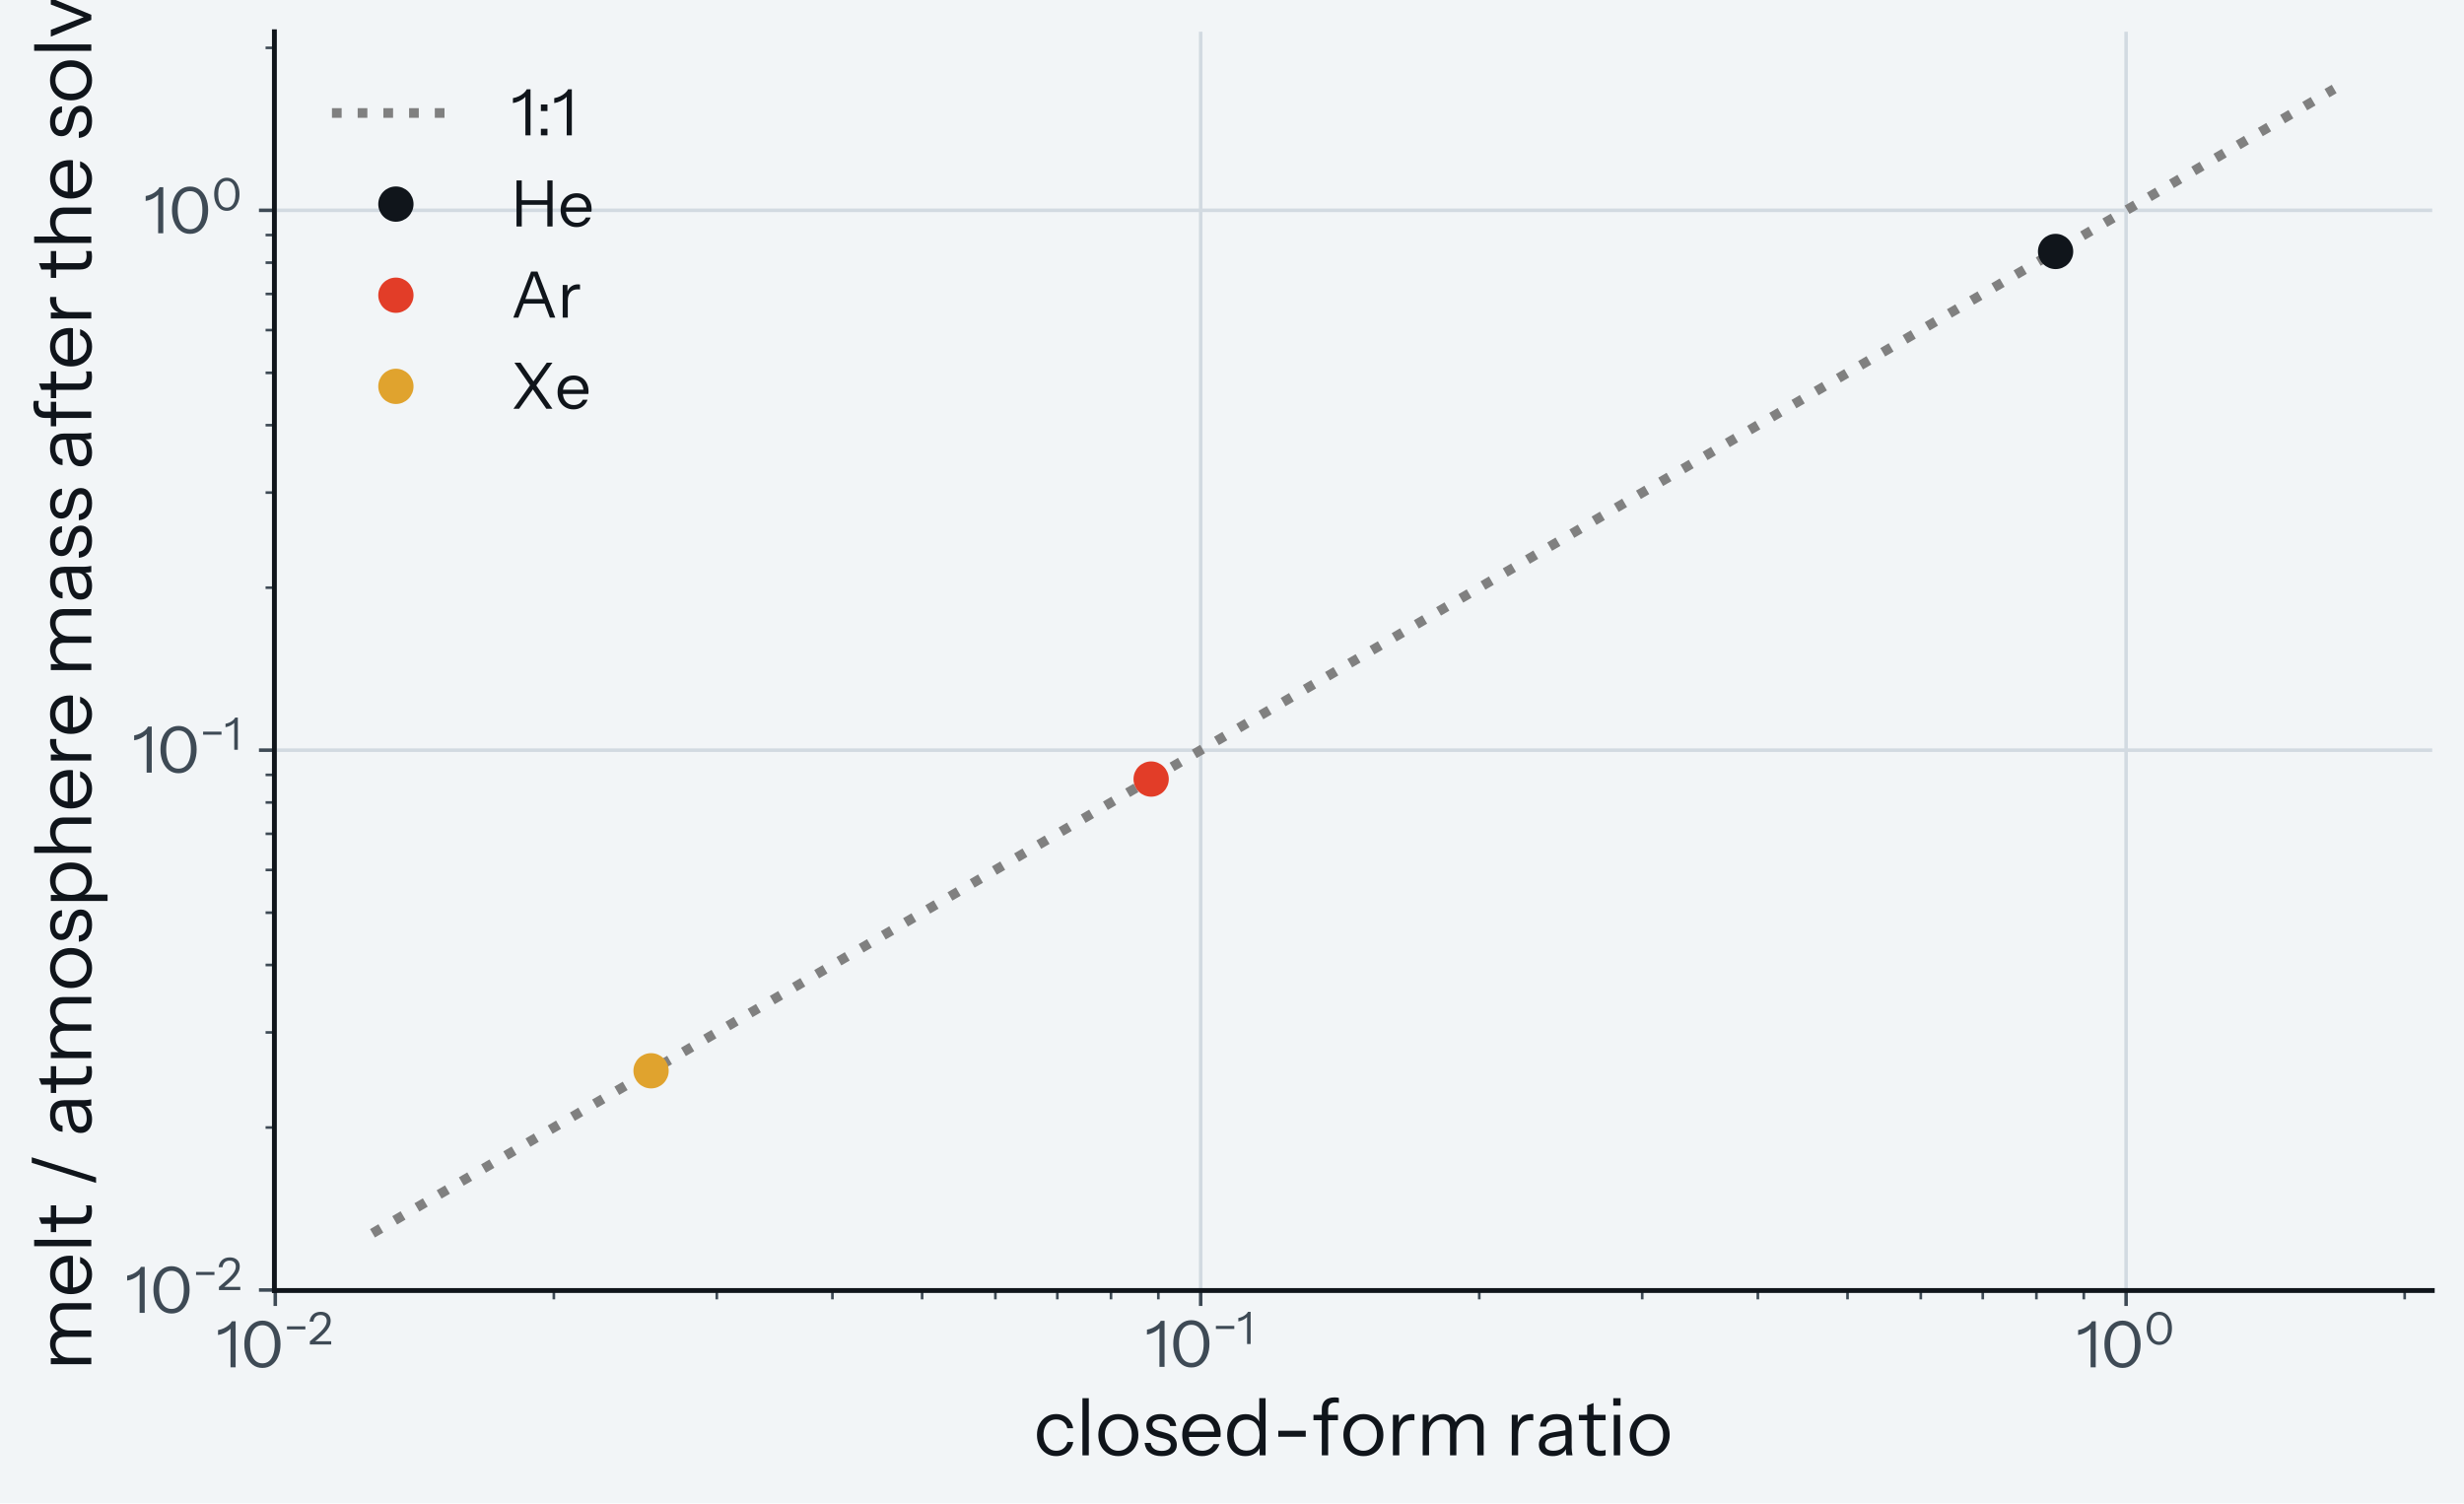
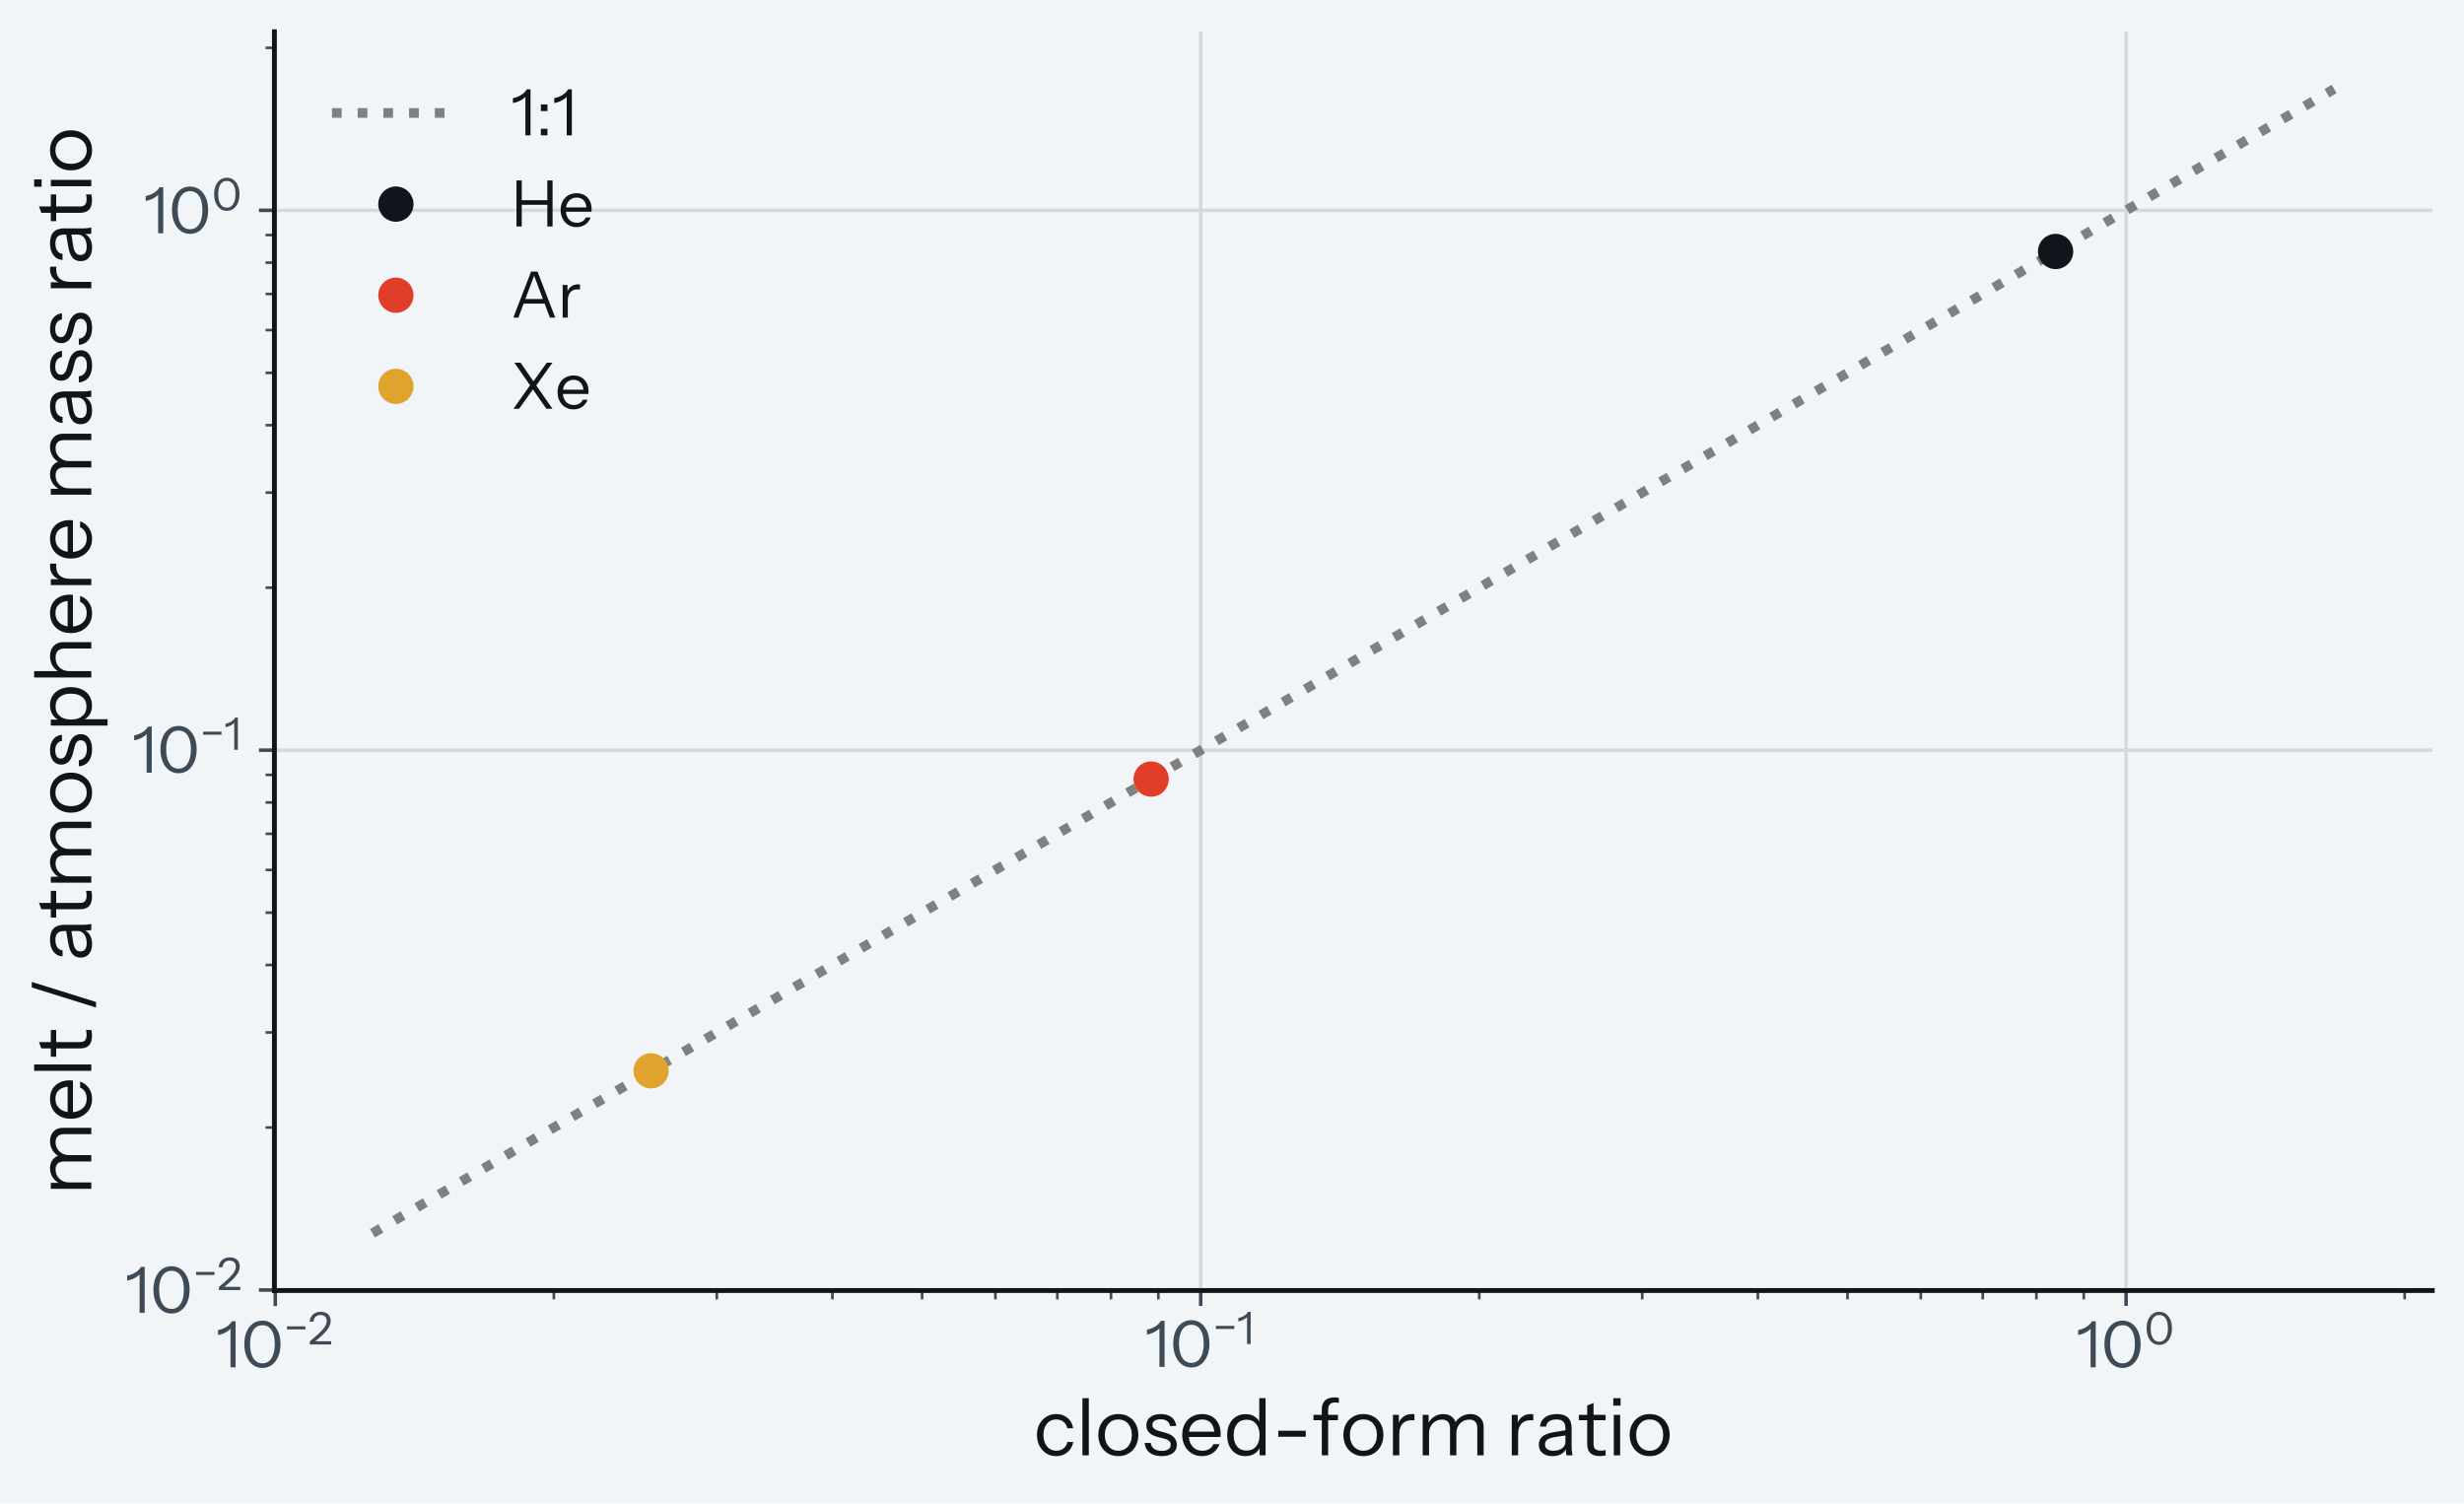
<svg xmlns="http://www.w3.org/2000/svg" xmlns:xlink="http://www.w3.org/1999/xlink" width="558.678pt" height="340.873pt" viewBox="0 0 558.678 340.873" version="1.1">
  <defs>
    <style type="text/css">*{stroke-linejoin: round; stroke-linecap: butt}</style>
  </defs>
  <g id="figure_1">
    <g id="patch_1">
      <path d="M 0 340.873  L 558.678 340.873  L 558.678 0  L 0 0  z " style="fill: #f2f5f7" />
    </g>
    <g id="axes_1">
      <g id="patch_2">
        <path d="M 62.215 292.611  L 551.478 292.611  L 551.478 7.2  L 62.215 7.2  z " style="fill: #f2f5f7" />
      </g>
      <g id="matplotlib.axis_1">
        <g id="xtick_1">
          <g id="line2d_1">
            <path d="M 62.415 292.611  L 62.415 7.2  " clip-path="url(#p4ab536fd97)" style="fill: none; stroke: #d2dae1; stroke-width: 0.8; stroke-linecap: square" />
          </g>
          <g id="line2d_2">
            <defs>
              <path id="m2a301ba8c9" d="M 0 0  L 0 3.5  " style="stroke: #3e4a55; stroke-width: 0.8" />
            </defs>
            <g>
              <use xlink:href="#m2a301ba8c9" x="62.415" y="292.611" style="fill: #3e4a55; stroke: #3e4a55; stroke-width: 0.8" />
            </g>
          </g>
          <g id="text_1">
            <g style="fill: #3e4a55" transform="translate(49.00293 310.0509) scale(0.145 -0.145)">
              <defs>
                <path id="InstrumentSans-Regular-31" d="M 1440 0  L 1440 4083  L 1574 4051  Q 1498 3878 1280 3705  Q 1062 3533 777 3405  Q 493 3277 192 3232  L 192 3725  Q 493 3776 768 3904  Q 1043 4032 1257 4214  Q 1472 4397 1574 4608  L 1952 4608  L 1952 0  L 1440 0  z " transform="scale(0.015625)" />
                <path id="InstrumentSans-Regular-30" d="M 2131 -64  Q 1587 -64 1180 240  Q 774 544 547 1085  Q 320 1626 320 2323  Q 320 3021 544 3549  Q 768 4077 1177 4374  Q 1587 4672 2131 4672  Q 2675 4672 3081 4374  Q 3488 4077 3715 3549  Q 3942 3021 3942 2323  Q 3942 1619 3715 1081  Q 3488 544 3081 240  Q 2675 -64 2131 -64  z M 2131 397  Q 2522 397 2797 630  Q 3072 864 3219 1296  Q 3366 1728 3366 2330  Q 3366 2925 3222 3347  Q 3078 3770 2803 3990  Q 2528 4211 2131 4211  Q 1734 4211 1459 3987  Q 1184 3763 1040 3344  Q 896 2925 896 2330  Q 896 1728 1043 1293  Q 1190 858 1465 627  Q 1741 397 2131 397  z " transform="scale(0.015625)" />
                <path id="InstrumentSans-Regular-2212" d="M 384 2157  L 384 2592  L 3014 2592  L 3014 2157  L 384 2157  z " transform="scale(0.015625)" />
                <path id="InstrumentSans-Regular-32" d="M 256 0  L 256 448  Q 947 1018 1411 1446  Q 1875 1875 2153 2208  Q 2432 2541 2550 2819  Q 2669 3098 2669 3366  Q 2669 3763 2432 3987  Q 2195 4211 1779 4211  Q 1350 4211 1088 3968  Q 826 3725 768 3270  L 218 3270  Q 282 3898 701 4285  Q 1120 4672 1818 4672  Q 2464 4672 2848 4326  Q 3232 3981 3232 3379  Q 3232 3053 3107 2726  Q 2982 2400 2697 2041  Q 2413 1683 1949 1251  Q 1485 819 800 275  L 678 461  L 3309 461  L 3309 0  L 256 0  z " transform="scale(0.015625)" />
              </defs>
              <use xlink:href="#InstrumentSans-Regular-31" transform="translate(0 0.2)" />
              <use xlink:href="#InstrumentSans-Regular-30" transform="translate(39.09999 0.2)" />
              <use xlink:href="#InstrumentSans-Regular-2212" transform="translate(106.5925 35.9) scale(0.7)" />
              <use xlink:href="#InstrumentSans-Regular-32" transform="translate(143.7625 35.9) scale(0.7)" />
            </g>
          </g>
        </g>
        <g id="xtick_2">
          <g id="line2d_3">
            <path d="M 272.239 292.611  L 272.239 7.2  " clip-path="url(#p4ab536fd97)" style="fill: none; stroke: #d2dae1; stroke-width: 0.8; stroke-linecap: square" />
          </g>
          <g id="line2d_4">
            <g>
              <use xlink:href="#m2a301ba8c9" x="272.239" y="292.611" style="fill: #3e4a55; stroke: #3e4a55; stroke-width: 0.8" />
            </g>
          </g>
          <g id="text_2">
            <g style="fill: #3e4a55" transform="translate(259.6244 310.0509) scale(0.145 -0.145)">
              <use xlink:href="#InstrumentSans-Regular-31" transform="translate(0 0.9)" />
              <use xlink:href="#InstrumentSans-Regular-30" transform="translate(39.09999 0.9)" />
              <use xlink:href="#InstrumentSans-Regular-2212" transform="translate(106.5925 36.6) scale(0.7)" />
              <use xlink:href="#InstrumentSans-Regular-31" transform="translate(143.7625 36.6) scale(0.7)" />
            </g>
          </g>
        </g>
        <g id="xtick_3">
          <g id="line2d_5">
            <path d="M 482.063 292.611  L 482.063 7.2  " clip-path="url(#p4ab536fd97)" style="fill: none; stroke: #d2dae1; stroke-width: 0.8; stroke-linecap: square" />
          </g>
          <g id="line2d_6">
            <g>
              <use xlink:href="#m2a301ba8c9" x="482.063" y="292.611" style="fill: #3e4a55; stroke: #3e4a55; stroke-width: 0.8" />
            </g>
          </g>
          <g id="text_3">
            <g style="fill: #3e4a55" transform="translate(470.7534 310.0509) scale(0.145 -0.145)">
              <use xlink:href="#InstrumentSans-Regular-31" transform="translate(0 0.2)" />
              <use xlink:href="#InstrumentSans-Regular-30" transform="translate(39.09999 0.2)" />
              <use xlink:href="#InstrumentSans-Regular-30" transform="translate(106.5925 35.9) scale(0.7)" />
            </g>
          </g>
        </g>
        <g id="xtick_4">
          <g id="line2d_7">
            <defs>
              <path id="ma2c5d35aa7" d="M 0 0  L 0 2  " style="stroke: #3e4a55; stroke-width: 0.6" />
            </defs>
            <g>
              <use xlink:href="#ma2c5d35aa7" x="125.579" y="292.611" style="fill: #3e4a55; stroke: #3e4a55; stroke-width: 0.6" />
            </g>
          </g>
        </g>
        <g id="xtick_5">
          <g id="line2d_8">
            <g>
              <use xlink:href="#ma2c5d35aa7" x="162.527" y="292.611" style="fill: #3e4a55; stroke: #3e4a55; stroke-width: 0.6" />
            </g>
          </g>
        </g>
        <g id="xtick_6">
          <g id="line2d_9">
            <g>
              <use xlink:href="#ma2c5d35aa7" x="188.742" y="292.611" style="fill: #3e4a55; stroke: #3e4a55; stroke-width: 0.6" />
            </g>
          </g>
        </g>
        <g id="xtick_7">
          <g id="line2d_10">
            <g>
              <use xlink:href="#ma2c5d35aa7" x="209.076" y="292.611" style="fill: #3e4a55; stroke: #3e4a55; stroke-width: 0.6" />
            </g>
          </g>
        </g>
        <g id="xtick_8">
          <g id="line2d_11">
            <g>
              <use xlink:href="#ma2c5d35aa7" x="225.69" y="292.611" style="fill: #3e4a55; stroke: #3e4a55; stroke-width: 0.6" />
            </g>
          </g>
        </g>
        <g id="xtick_9">
          <g id="line2d_12">
            <g>
              <use xlink:href="#ma2c5d35aa7" x="239.737" y="292.611" style="fill: #3e4a55; stroke: #3e4a55; stroke-width: 0.6" />
            </g>
          </g>
        </g>
        <g id="xtick_10">
          <g id="line2d_13">
            <g>
              <use xlink:href="#ma2c5d35aa7" x="251.905" y="292.611" style="fill: #3e4a55; stroke: #3e4a55; stroke-width: 0.6" />
            </g>
          </g>
        </g>
        <g id="xtick_11">
          <g id="line2d_14">
            <g>
              <use xlink:href="#ma2c5d35aa7" x="262.638" y="292.611" style="fill: #3e4a55; stroke: #3e4a55; stroke-width: 0.6" />
            </g>
          </g>
        </g>
        <g id="xtick_12">
          <g id="line2d_15">
            <g>
              <use xlink:href="#ma2c5d35aa7" x="335.403" y="292.611" style="fill: #3e4a55; stroke: #3e4a55; stroke-width: 0.6" />
            </g>
          </g>
        </g>
        <g id="xtick_13">
          <g id="line2d_16">
            <g>
              <use xlink:href="#ma2c5d35aa7" x="372.351" y="292.611" style="fill: #3e4a55; stroke: #3e4a55; stroke-width: 0.6" />
            </g>
          </g>
        </g>
        <g id="xtick_14">
          <g id="line2d_17">
            <g>
              <use xlink:href="#ma2c5d35aa7" x="398.566" y="292.611" style="fill: #3e4a55; stroke: #3e4a55; stroke-width: 0.6" />
            </g>
          </g>
        </g>
        <g id="xtick_15">
          <g id="line2d_18">
            <g>
              <use xlink:href="#ma2c5d35aa7" x="418.9" y="292.611" style="fill: #3e4a55; stroke: #3e4a55; stroke-width: 0.6" />
            </g>
          </g>
        </g>
        <g id="xtick_16">
          <g id="line2d_19">
            <g>
              <use xlink:href="#ma2c5d35aa7" x="435.514" y="292.611" style="fill: #3e4a55; stroke: #3e4a55; stroke-width: 0.6" />
            </g>
          </g>
        </g>
        <g id="xtick_17">
          <g id="line2d_20">
            <g>
              <use xlink:href="#ma2c5d35aa7" x="449.561" y="292.611" style="fill: #3e4a55; stroke: #3e4a55; stroke-width: 0.6" />
            </g>
          </g>
        </g>
        <g id="xtick_18">
          <g id="line2d_21">
            <g>
              <use xlink:href="#ma2c5d35aa7" x="461.729" y="292.611" style="fill: #3e4a55; stroke: #3e4a55; stroke-width: 0.6" />
            </g>
          </g>
        </g>
        <g id="xtick_19">
          <g id="line2d_22">
            <g>
              <use xlink:href="#ma2c5d35aa7" x="472.462" y="292.611" style="fill: #3e4a55; stroke: #3e4a55; stroke-width: 0.6" />
            </g>
          </g>
        </g>
        <g id="xtick_20">
          <g id="line2d_23">
            <g>
              <use xlink:href="#ma2c5d35aa7" x="545.227" y="292.611" style="fill: #3e4a55; stroke: #3e4a55; stroke-width: 0.6" />
            </g>
          </g>
        </g>
        <g id="text_4">
          <g style="fill: #10151b" transform="translate(234.3952 329.9834) scale(0.18 -0.18)">
            <defs>
              <path id="InstrumentSans-Regular-63" d="M 1805 -64  Q 1357 -64 1008 157  Q 659 378 457 765  Q 256 1152 256 1645  Q 256 2138 457 2515  Q 659 2893 1008 3110  Q 1357 3328 1798 3328  Q 2163 3328 2454 3187  Q 2746 3046 2934 2787  Q 3123 2528 3174 2182  L 2701 2182  Q 2637 2496 2406 2694  Q 2176 2893 1811 2893  Q 1498 2893 1267 2739  Q 1037 2586 909 2304  Q 781 2022 781 1645  Q 781 1267 909 979  Q 1037 691 1270 531  Q 1504 371 1818 371  Q 2170 371 2406 566  Q 2643 762 2707 1075  L 3181 1075  Q 3123 736 2928 477  Q 2733 218 2445 77  Q 2157 -64 1805 -64  z " transform="scale(0.015625)" />
              <path id="InstrumentSans-Regular-6c" d="M 512 0  L 512 4608  L 1024 4608  L 1024 0  L 512 0  z " transform="scale(0.015625)" />
              <path id="InstrumentSans-Regular-6f" d="M 1869 -64  Q 1389 -64 1024 160  Q 659 384 457 771  Q 256 1158 256 1645  Q 256 2138 461 2515  Q 666 2893 1027 3110  Q 1389 3328 1869 3328  Q 2355 3328 2716 3110  Q 3078 2893 3280 2515  Q 3482 2138 3482 1645  Q 3482 1158 3280 771  Q 3078 384 2716 160  Q 2355 -64 1869 -64  z M 1869 371  Q 2202 371 2445 534  Q 2688 698 2822 986  Q 2957 1274 2957 1651  Q 2957 2214 2659 2553  Q 2362 2893 1869 2893  Q 1382 2893 1081 2553  Q 781 2214 781 1651  Q 781 1274 915 986  Q 1050 698 1296 534  Q 1542 371 1869 371  z " transform="scale(0.015625)" />
              <path id="InstrumentSans-Regular-73" d="M 1619 -64  Q 1018 -64 659 214  Q 301 493 250 1005  L 742 1005  Q 787 691 1017 524  Q 1248 358 1632 358  Q 1971 358 2163 486  Q 2355 614 2355 851  Q 2355 1018 2246 1142  Q 2138 1267 1811 1350  L 1286 1485  Q 838 1600 614 1840  Q 390 2080 390 2413  Q 390 2835 704 3081  Q 1018 3328 1555 3328  Q 2086 3328 2419 3072  Q 2752 2816 2797 2362  L 2304 2362  Q 2259 2624 2060 2765  Q 1862 2906 1536 2906  Q 1222 2906 1049 2787  Q 877 2669 877 2451  Q 877 2285 1001 2163  Q 1126 2042 1421 1958  L 1933 1818  Q 2387 1696 2617 1446  Q 2848 1197 2848 845  Q 2848 416 2521 176  Q 2195 -64 1619 -64  z " transform="scale(0.015625)" />
              <path id="InstrumentSans-Regular-65" d="M 1850 -64  Q 1382 -64 1024 157  Q 666 378 461 762  Q 256 1146 256 1645  Q 256 2144 457 2525  Q 659 2906 1024 3117  Q 1389 3328 1862 3328  Q 2317 3328 2653 3129  Q 2989 2931 3171 2572  Q 3354 2214 3354 1728  Q 3354 1664 3350 1606  Q 3347 1549 3334 1478  L 640 1478  L 640 1907  L 3021 1907  L 2854 1670  Q 2854 2259 2595 2576  Q 2336 2893 1862 2893  Q 1376 2893 1078 2557  Q 781 2221 781 1651  Q 781 1069 1078 720  Q 1376 371 1875 371  Q 2189 371 2425 508  Q 2662 646 2771 902  L 3258 902  Q 3098 454 2723 195  Q 2349 -64 1850 -64  z " transform="scale(0.015625)" />
              <path id="InstrumentSans-Regular-64" d="M 2886 0  L 2886 762  L 2950 742  Q 2829 371 2505 153  Q 2182 -64 1734 -64  Q 1293 -64 963 147  Q 634 358 451 736  Q 269 1114 269 1619  Q 269 2131 454 2515  Q 640 2899 973 3110  Q 1306 3322 1754 3322  Q 2214 3322 2528 3098  Q 2842 2874 2957 2464  L 2854 2451  L 2854 4608  L 3366 4608  L 3366 0  L 2886 0  z M 1830 384  Q 2323 384 2601 720  Q 2880 1056 2880 1638  Q 2880 2208 2598 2541  Q 2317 2874 1830 2874  Q 1344 2874 1069 2541  Q 794 2208 794 1619  Q 794 1043 1069 713  Q 1344 384 1830 384  z " transform="scale(0.015625)" />
              <path id="InstrumentSans-Regular-2d" d="M 512 1498  L 512 1984  L 2726 1984  L 2726 1498  L 512 1498  z " transform="scale(0.015625)" />
              <path id="InstrumentSans-Regular-66" d="M 781 0  L 781 3725  Q 781 4173 1040 4422  Q 1299 4672 1830 4672  Q 1958 4672 2032 4659  Q 2106 4646 2157 4627  L 2157 4224  Q 2112 4237 2032 4249  Q 1952 4262 1862 4262  Q 1568 4262 1430 4115  Q 1293 3968 1293 3699  L 1293 0  L 781 0  z M 109 2829  L 109 3264  L 2086 3264  L 2086 2829  L 109 2829  z " transform="scale(0.015625)" />
              <path id="InstrumentSans-Regular-72" d="M 512 0  L 512 3264  L 992 3264  L 992 2432  L 1024 2432  L 1024 0  L 512 0  z M 1024 1702  L 941 2477  Q 1056 2893 1350 3110  Q 1645 3328 2029 3328  Q 2189 3328 2246 3302  L 2246 2810  Q 2214 2822 2156 2825  Q 2099 2829 2016 2829  Q 1530 2829 1277 2537  Q 1024 2246 1024 1702  z " transform="scale(0.015625)" />
              <path id="InstrumentSans-Regular-6d" d="M 512 0  L 512 3264  L 992 3264  L 992 2496  L 1024 2496  L 1024 0  L 512 0  z M 2714 0  L 2714 2163  Q 2714 2534 2547 2707  Q 2381 2880 2067 2880  Q 1773 2880 1536 2739  Q 1299 2598 1161 2348  Q 1024 2099 1024 1766  L 941 2541  Q 1107 2906 1440 3117  Q 1773 3328 2163 3328  Q 2637 3328 2931 3049  Q 3226 2771 3226 2298  L 3226 0  L 2714 0  z M 4915 0  L 4915 2163  Q 4915 2534 4748 2707  Q 4582 2880 4269 2880  Q 3974 2880 3737 2739  Q 3501 2598 3363 2348  Q 3226 2099 3226 1766  L 3098 2541  Q 3264 2906 3609 3117  Q 3955 3328 4352 3328  Q 4826 3328 5126 3049  Q 5427 2771 5427 2298  L 5427 0  L 4915 0  z " transform="scale(0.015625)" />
              <path id="InstrumentSans-Regular-20" transform="scale(0.015625)" />
              <path id="InstrumentSans-Regular-61" d="M 2515 0  Q 2490 109 2480 249  Q 2470 390 2470 608  L 2438 608  L 2438 2170  Q 2438 2541 2268 2717  Q 2099 2893 1722 2893  Q 1350 2893 1129 2742  Q 909 2592 883 2317  L 390 2317  Q 422 2790 787 3059  Q 1152 3328 1741 3328  Q 2349 3328 2643 3040  Q 2938 2752 2938 2176  L 2938 608  Q 2938 467 2957 316  Q 2976 166 3008 0  L 2515 0  z M 1395 -64  Q 890 -64 592 182  Q 294 429 294 858  Q 294 1286 588 1523  Q 883 1760 1446 1856  L 2586 2048  L 2586 1626  L 1523 1459  Q 1165 1402 979 1267  Q 794 1133 794 877  Q 794 627 963 499  Q 1133 371 1466 371  Q 1894 371 2166 566  Q 2438 762 2438 1075  L 2522 621  Q 2419 294 2121 115  Q 1824 -64 1395 -64  z " transform="scale(0.015625)" />
              <path id="InstrumentSans-Regular-74" d="M 1818 -58  Q 1274 -58 1027 188  Q 781 435 781 902  L 781 4026  L 1293 4218  L 1293 909  Q 1293 634 1433 506  Q 1574 378 1894 378  Q 2022 378 2115 394  Q 2208 410 2266 435  L 2266 0  Q 2202 -26 2083 -42  Q 1965 -58 1818 -58  z M 109 2829  L 109 3264  L 2266 3264  L 2266 2829  L 109 2829  z " transform="scale(0.015625)" />
              <path id="InstrumentSans-Regular-69" d="M 512 0  L 512 3264  L 1024 3264  L 1024 0  L 512 0  z M 472 4006  L 472 4608  L 1061 4608  L 1061 4006  L 472 4006  z " transform="scale(0.015625)" />
            </defs>
            <use xlink:href="#InstrumentSans-Regular-63" />
            <use xlink:href="#InstrumentSans-Regular-6c" transform="translate(53.29999 0)" />
            <use xlink:href="#InstrumentSans-Regular-6f" transform="translate(77.29997 0)" />
            <use xlink:href="#InstrumentSans-Regular-73" transform="translate(135.7 0)" />
            <use xlink:href="#InstrumentSans-Regular-65" transform="translate(183 0)" />
            <use xlink:href="#InstrumentSans-Regular-64" transform="translate(239.3999 0)" />
            <use xlink:href="#InstrumentSans-Regular-2d" transform="translate(299.9999 0)" />
            <use xlink:href="#InstrumentSans-Regular-66" transform="translate(350.5999 0)" />
            <use xlink:href="#InstrumentSans-Regular-6f" transform="translate(385.9999 0)" />
            <use xlink:href="#InstrumentSans-Regular-72" transform="translate(444.3999 0)" />
            <use xlink:href="#InstrumentSans-Regular-6d" transform="translate(481.8999 0)" />
            <use xlink:href="#InstrumentSans-Regular-20" transform="translate(574.0999 0)" />
            <use xlink:href="#InstrumentSans-Regular-72" transform="translate(594.0999 0)" />
            <use xlink:href="#InstrumentSans-Regular-61" transform="translate(631.5999 0)" />
            <use xlink:href="#InstrumentSans-Regular-74" transform="translate(684.8998 0)" />
            <use xlink:href="#InstrumentSans-Regular-69" transform="translate(722.5998 0)" />
            <use xlink:href="#InstrumentSans-Regular-6f" transform="translate(746.5998 0)" />
          </g>
        </g>
      </g>
      <g id="matplotlib.axis_2">
        <g id="ytick_1">
          <g id="line2d_24">
            <path d="M 62.215 292.494  L 551.478 292.494  " clip-path="url(#p4ab536fd97)" style="fill: none; stroke: #d2dae1; stroke-width: 0.8; stroke-linecap: square" />
          </g>
          <g id="line2d_25">
            <defs>
              <path id="me776a80f98" d="M 0 0  L -3.5 0  " style="stroke: #3e4a55; stroke-width: 0.8" />
            </defs>
            <g>
              <use xlink:href="#me776a80f98" x="62.215" y="292.494" style="fill: #3e4a55; stroke: #3e4a55; stroke-width: 0.8" />
            </g>
          </g>
          <g id="text_5">
            <g style="fill: #3e4a55" transform="translate(28.39 297.714) scale(0.145 -0.145)">
              <use xlink:href="#InstrumentSans-Regular-31" transform="translate(0 0.2)" />
              <use xlink:href="#InstrumentSans-Regular-30" transform="translate(39.09999 0.2)" />
              <use xlink:href="#InstrumentSans-Regular-2212" transform="translate(106.5925 35.9) scale(0.7)" />
              <use xlink:href="#InstrumentSans-Regular-32" transform="translate(143.7625 35.9) scale(0.7)" />
            </g>
          </g>
        </g>
        <g id="ytick_2">
          <g id="line2d_26">
            <path d="M 62.215 170.093  L 551.478 170.093  " clip-path="url(#p4ab536fd97)" style="fill: none; stroke: #d2dae1; stroke-width: 0.8; stroke-linecap: square" />
          </g>
          <g id="line2d_27">
            <g>
              <use xlink:href="#me776a80f98" x="62.215" y="170.093" style="fill: #3e4a55; stroke: #3e4a55; stroke-width: 0.8" />
            </g>
          </g>
          <g id="text_6">
            <g style="fill: #3e4a55" transform="translate(29.985 175.3135) scale(0.145 -0.145)">
              <use xlink:href="#InstrumentSans-Regular-31" transform="translate(0 0.9)" />
              <use xlink:href="#InstrumentSans-Regular-30" transform="translate(39.09999 0.9)" />
              <use xlink:href="#InstrumentSans-Regular-2212" transform="translate(106.5925 36.6) scale(0.7)" />
              <use xlink:href="#InstrumentSans-Regular-31" transform="translate(143.7625 36.6) scale(0.7)" />
            </g>
          </g>
        </g>
        <g id="ytick_3">
          <g id="line2d_28">
            <path d="M 62.215 47.693  L 551.478 47.693  " clip-path="url(#p4ab536fd97)" style="fill: none; stroke: #d2dae1; stroke-width: 0.8; stroke-linecap: square" />
          </g>
          <g id="line2d_29">
            <g>
              <use xlink:href="#me776a80f98" x="62.215" y="47.693" style="fill: #3e4a55; stroke: #3e4a55; stroke-width: 0.8" />
            </g>
          </g>
          <g id="text_7">
            <g style="fill: #3e4a55" transform="translate(32.595 52.913) scale(0.145 -0.145)">
              <use xlink:href="#InstrumentSans-Regular-31" transform="translate(0 0.2)" />
              <use xlink:href="#InstrumentSans-Regular-30" transform="translate(39.09999 0.2)" />
              <use xlink:href="#InstrumentSans-Regular-30" transform="translate(106.5925 35.9) scale(0.7)" />
            </g>
          </g>
        </g>
        <g id="ytick_4">
          <g id="line2d_30">
            <defs>
              <path id="mc28c0771e6" d="M 0 0  L -2 0  " style="stroke: #3e4a55; stroke-width: 0.6" />
            </defs>
            <g>
              <use xlink:href="#mc28c0771e6" x="62.215" y="255.648" style="fill: #3e4a55; stroke: #3e4a55; stroke-width: 0.6" />
            </g>
          </g>
        </g>
        <g id="ytick_5">
          <g id="line2d_31">
            <g>
              <use xlink:href="#mc28c0771e6" x="62.215" y="234.094" style="fill: #3e4a55; stroke: #3e4a55; stroke-width: 0.6" />
            </g>
          </g>
        </g>
        <g id="ytick_6">
          <g id="line2d_32">
            <g>
              <use xlink:href="#mc28c0771e6" x="62.215" y="218.802" style="fill: #3e4a55; stroke: #3e4a55; stroke-width: 0.6" />
            </g>
          </g>
        </g>
        <g id="ytick_7">
          <g id="line2d_33">
            <g>
              <use xlink:href="#mc28c0771e6" x="62.215" y="206.94" style="fill: #3e4a55; stroke: #3e4a55; stroke-width: 0.6" />
            </g>
          </g>
        </g>
        <g id="ytick_8">
          <g id="line2d_34">
            <g>
              <use xlink:href="#mc28c0771e6" x="62.215" y="197.248" style="fill: #3e4a55; stroke: #3e4a55; stroke-width: 0.6" />
            </g>
          </g>
        </g>
        <g id="ytick_9">
          <g id="line2d_35">
            <g>
              <use xlink:href="#mc28c0771e6" x="62.215" y="189.054" style="fill: #3e4a55; stroke: #3e4a55; stroke-width: 0.6" />
            </g>
          </g>
        </g>
        <g id="ytick_10">
          <g id="line2d_36">
            <g>
              <use xlink:href="#mc28c0771e6" x="62.215" y="181.955" style="fill: #3e4a55; stroke: #3e4a55; stroke-width: 0.6" />
            </g>
          </g>
        </g>
        <g id="ytick_11">
          <g id="line2d_37">
            <g>
              <use xlink:href="#mc28c0771e6" x="62.215" y="175.694" style="fill: #3e4a55; stroke: #3e4a55; stroke-width: 0.6" />
            </g>
          </g>
        </g>
        <g id="ytick_12">
          <g id="line2d_38">
            <g>
              <use xlink:href="#mc28c0771e6" x="62.215" y="133.247" style="fill: #3e4a55; stroke: #3e4a55; stroke-width: 0.6" />
            </g>
          </g>
        </g>
        <g id="ytick_13">
          <g id="line2d_39">
            <g>
              <use xlink:href="#mc28c0771e6" x="62.215" y="111.694" style="fill: #3e4a55; stroke: #3e4a55; stroke-width: 0.6" />
            </g>
          </g>
        </g>
        <g id="ytick_14">
          <g id="line2d_40">
            <g>
              <use xlink:href="#mc28c0771e6" x="62.215" y="96.401" style="fill: #3e4a55; stroke: #3e4a55; stroke-width: 0.6" />
            </g>
          </g>
        </g>
        <g id="ytick_15">
          <g id="line2d_41">
            <g>
              <use xlink:href="#mc28c0771e6" x="62.215" y="84.539" style="fill: #3e4a55; stroke: #3e4a55; stroke-width: 0.6" />
            </g>
          </g>
        </g>
        <g id="ytick_16">
          <g id="line2d_42">
            <g>
              <use xlink:href="#mc28c0771e6" x="62.215" y="74.847" style="fill: #3e4a55; stroke: #3e4a55; stroke-width: 0.6" />
            </g>
          </g>
        </g>
        <g id="ytick_17">
          <g id="line2d_43">
            <g>
              <use xlink:href="#mc28c0771e6" x="62.215" y="66.653" style="fill: #3e4a55; stroke: #3e4a55; stroke-width: 0.6" />
            </g>
          </g>
        </g>
        <g id="ytick_18">
          <g id="line2d_44">
            <g>
              <use xlink:href="#mc28c0771e6" x="62.215" y="59.555" style="fill: #3e4a55; stroke: #3e4a55; stroke-width: 0.6" />
            </g>
          </g>
        </g>
        <g id="ytick_19">
          <g id="line2d_45">
            <g>
              <use xlink:href="#mc28c0771e6" x="62.215" y="53.294" style="fill: #3e4a55; stroke: #3e4a55; stroke-width: 0.6" />
            </g>
          </g>
        </g>
        <g id="ytick_20">
          <g id="line2d_46">
            <g>
              <use xlink:href="#mc28c0771e6" x="62.215" y="10.847" style="fill: #3e4a55; stroke: #3e4a55; stroke-width: 0.6" />
            </g>
          </g>
        </g>
        <g id="text_8">
-           <g style="fill: #10151b" transform="translate(20.7 310.7495) rotate(-90) scale(0.18 -0.18)">
+           <g style="fill: #10151b" transform="translate(20.7 270.985) rotate(-90) scale(0.18 -0.18)">
            <defs>
              <path id="InstrumentSans-Regular-2f" d="M 384 -384  L 2003 4800  L 2451 4800  L 832 -384  L 384 -384  z " transform="scale(0.015625)" />
              <path id="InstrumentSans-Regular-70" d="M 2125 -58  Q 1664 -58 1350 166  Q 1037 390 922 800  L 1024 813  L 1024 -1312  L 512 -1312  L 512 3264  L 992 3264  L 992 2502  L 922 2522  Q 1043 2899 1382 3113  Q 1722 3328 2170 3328  Q 2605 3328 2928 3117  Q 3251 2906 3430 2528  Q 3610 2150 3610 1645  Q 3610 1133 3424 749  Q 3238 365 2905 153  Q 2573 -58 2125 -58  z M 2048 390  Q 2534 390 2809 726  Q 3085 1062 3085 1645  Q 3085 2221 2809 2550  Q 2534 2880 2048 2880  Q 1562 2880 1280 2544  Q 998 2208 998 1626  Q 998 1056 1280 723  Q 1562 390 2048 390  z " transform="scale(0.015625)" />
              <path id="InstrumentSans-Regular-68" d="M 512 0  L 512 4608  L 1024 4608  L 1024 0  L 512 0  z M 2848 0  L 2848 2138  Q 2848 2509 2662 2694  Q 2477 2880 2112 2880  Q 1792 2880 1545 2739  Q 1299 2598 1161 2348  Q 1024 2099 1024 1766  L 941 2541  Q 1107 2906 1449 3117  Q 1792 3328 2227 3328  Q 2739 3328 3049 3037  Q 3360 2746 3360 2272  L 3360 0  L 2848 0  z " transform="scale(0.015625)" />
-               <path id="InstrumentSans-Regular-76" d="M 1466 0  L 115 3264  L 666 3264  L 1792 346  L 1587 346  L 2707 3264  L 3232 3264  L 1882 0  L 1466 0  z " transform="scale(0.015625)" />
            </defs>
            <use xlink:href="#InstrumentSans-Regular-6d" />
            <use xlink:href="#InstrumentSans-Regular-65" transform="translate(92.19998 0)" />
            <use xlink:href="#InstrumentSans-Regular-6c" transform="translate(148.6 0)" />
            <use xlink:href="#InstrumentSans-Regular-74" transform="translate(172.6 0)" />
            <use xlink:href="#InstrumentSans-Regular-20" transform="translate(210.3 0)" />
            <use xlink:href="#InstrumentSans-Regular-2f" transform="translate(230.2999 0)" />
            <use xlink:href="#InstrumentSans-Regular-20" transform="translate(274.5999 0)" />
            <use xlink:href="#InstrumentSans-Regular-61" transform="translate(294.5999 0)" />
            <use xlink:href="#InstrumentSans-Regular-74" transform="translate(347.8999 0)" />
            <use xlink:href="#InstrumentSans-Regular-6d" transform="translate(385.5999 0)" />
            <use xlink:href="#InstrumentSans-Regular-6f" transform="translate(477.7999 0)" />
            <use xlink:href="#InstrumentSans-Regular-73" transform="translate(536.1999 0)" />
            <use xlink:href="#InstrumentSans-Regular-70" transform="translate(583.4999 0)" />
            <use xlink:href="#InstrumentSans-Regular-68" transform="translate(644.0999 0)" />
            <use xlink:href="#InstrumentSans-Regular-65" transform="translate(703.9998 0)" />
            <use xlink:href="#InstrumentSans-Regular-72" transform="translate(760.3998 0)" />
            <use xlink:href="#InstrumentSans-Regular-65" transform="translate(797.8998 0)" />
            <use xlink:href="#InstrumentSans-Regular-20" transform="translate(854.2998 0)" />
            <use xlink:href="#InstrumentSans-Regular-6d" transform="translate(874.2998 0)" />
            <use xlink:href="#InstrumentSans-Regular-61" transform="translate(966.4998 0)" />
            <use xlink:href="#InstrumentSans-Regular-73" transform="translate(1019.8 0)" />
            <use xlink:href="#InstrumentSans-Regular-73" transform="translate(1067.1 0)" />
            <use xlink:href="#InstrumentSans-Regular-20" transform="translate(1114.4 0)" />
-             <use xlink:href="#InstrumentSans-Regular-61" transform="translate(1134.4 0)" />
-             <use xlink:href="#InstrumentSans-Regular-66" transform="translate(1187.7 0)" />
-             <use xlink:href="#InstrumentSans-Regular-74" transform="translate(1223.1 0)" />
-             <use xlink:href="#InstrumentSans-Regular-65" transform="translate(1260.8 0)" />
-             <use xlink:href="#InstrumentSans-Regular-72" transform="translate(1317.2 0)" />
-             <use xlink:href="#InstrumentSans-Regular-20" transform="translate(1354.7 0)" />
-             <use xlink:href="#InstrumentSans-Regular-74" transform="translate(1374.7 0)" />
-             <use xlink:href="#InstrumentSans-Regular-68" transform="translate(1412.4 0)" />
-             <use xlink:href="#InstrumentSans-Regular-65" transform="translate(1472.3 0)" />
-             <use xlink:href="#InstrumentSans-Regular-20" transform="translate(1528.7 0)" />
-             <use xlink:href="#InstrumentSans-Regular-73" transform="translate(1548.7 0)" />
-             <use xlink:href="#InstrumentSans-Regular-6f" transform="translate(1596 0)" />
-             <use xlink:href="#InstrumentSans-Regular-6c" transform="translate(1654.4 0)" />
-             <use xlink:href="#InstrumentSans-Regular-76" transform="translate(1678.4 0)" />
-             <use xlink:href="#InstrumentSans-Regular-65" transform="translate(1730.7 0)" />
+             <use xlink:href="#InstrumentSans-Regular-72" transform="translate(1134.4 0)" />
+             <use xlink:href="#InstrumentSans-Regular-61" transform="translate(1171.9 0)" />
+             <use xlink:href="#InstrumentSans-Regular-74" transform="translate(1225.2 0)" />
+             <use xlink:href="#InstrumentSans-Regular-69" transform="translate(1262.9 0)" />
+             <use xlink:href="#InstrumentSans-Regular-6f" transform="translate(1286.9 0)" />
          </g>
        </g>
      </g>
      <g id="line2d_47">
        <path d="M 84.454 279.638  L 529.239 20.173  " clip-path="url(#p4ab536fd97)" style="fill: none; stroke-dasharray: 2.2,3.63; stroke-dashoffset: 0; stroke: #808080; stroke-width: 2.2" />
      </g>
      <g id="line2d_48">
        <defs>
          <path id="m4e214ecc18" d="M 0 3.5  C 0.928 3.5 1.819 3.131 2.475 2.475  C 3.131 1.819 3.5 0.928 3.5 0  C 3.5 -0.928 3.131 -1.819 2.475 -2.475  C 1.819 -3.131 0.928 -3.5 0 -3.5  C -0.928 -3.5 -1.819 -3.131 -2.475 -2.475  C -3.131 -1.819 -3.5 -0.928 -3.5 0  C -3.5 0.928 -3.131 1.819 -2.475 2.475  C -1.819 3.131 -0.928 3.5 0 3.5  z " style="stroke: #10151b" />
        </defs>
        <g clip-path="url(#p4ab536fd97)">
          <use xlink:href="#m4e214ecc18" x="466.076" y="57.019" style="fill: #10151b; stroke: #10151b" />
        </g>
      </g>
      <g id="line2d_49">
        <defs>
          <path id="m21a0762dc7" d="M 0 3.5  C 0.928 3.5 1.819 3.131 2.475 2.475  C 3.131 1.819 3.5 0.928 3.5 0  C 3.5 -0.928 3.131 -1.819 2.475 -2.475  C 1.819 -3.131 0.928 -3.5 0 -3.5  C -0.928 -3.5 -1.819 -3.131 -2.475 -2.475  C -3.131 -1.819 -3.5 -0.928 -3.5 0  C -3.5 0.928 -3.131 1.819 -2.475 2.475  C -1.819 3.131 -0.928 3.5 0 3.5  z " style="stroke: #e23d28" />
        </defs>
        <g clip-path="url(#p4ab536fd97)">
          <use xlink:href="#m21a0762dc7" x="261.007" y="176.646" style="fill: #e23d28; stroke: #e23d28" />
        </g>
      </g>
      <g id="line2d_50">
        <defs>
          <path id="m2d13be8a0a" d="M 0 3.5  C 0.928 3.5 1.819 3.131 2.475 2.475  C 3.131 1.819 3.5 0.928 3.5 0  C 3.5 -0.928 3.131 -1.819 2.475 -2.475  C 1.819 -3.131 0.928 -3.5 0 -3.5  C -0.928 -3.5 -1.819 -3.131 -2.475 -2.475  C -3.131 -1.819 -3.5 -0.928 -3.5 0  C -3.5 0.928 -3.131 1.819 -2.475 2.475  C -1.819 3.131 -0.928 3.5 0 3.5  z " style="stroke: #e0a32e" />
        </defs>
        <g clip-path="url(#p4ab536fd97)">
          <use xlink:href="#m2d13be8a0a" x="147.618" y="242.791" style="fill: #e0a32e; stroke: #e0a32e" />
        </g>
      </g>
      <g id="patch_3">
        <path d="M 62.215 292.611  L 62.215 7.2  " style="fill: none; stroke: #10151b; stroke-width: 1.1; stroke-linejoin: miter; stroke-linecap: square" />
      </g>
      <g id="patch_4">
        <path d="M 62.215 292.611  L 551.478 292.611  " style="fill: none; stroke: #10151b; stroke-width: 1.1; stroke-linejoin: miter; stroke-linecap: square" />
      </g>
      <g id="legend_1">
        <g id="line2d_51">
          <path d="M 75.265 25.615  L 89.765 25.615  L 104.265 25.615  " style="fill: none; stroke-dasharray: 2.2,3.63; stroke-dashoffset: 0; stroke: #808080; stroke-width: 2.2" />
        </g>
        <g id="text_9">
          <g style="fill: #10151b" transform="translate(115.865 30.69) scale(0.145 -0.145)">
            <defs>
              <path id="InstrumentSans-Regular-3a" d="M 486 0  L 486 659  L 1146 659  L 1146 0  L 486 0  z M 486 2432  L 486 3091  L 1146 3091  L 1146 2432  L 486 2432  z " transform="scale(0.015625)" />
            </defs>
            <use xlink:href="#InstrumentSans-Regular-31" />
            <use xlink:href="#InstrumentSans-Regular-3a" transform="translate(39.09999 0)" />
            <use xlink:href="#InstrumentSans-Regular-31" transform="translate(64.59998 0)" />
          </g>
        </g>
        <g id="line2d_52">
          <g>
            <use xlink:href="#m4e214ecc18" x="89.765" y="46.278" style="fill: #10151b; stroke: #10151b" />
          </g>
        </g>
        <g id="text_10">
          <g style="fill: #10151b" transform="translate(115.865 51.3525) scale(0.145 -0.145)">
            <defs>
              <path id="InstrumentSans-Regular-48" d="M 550 0  L 550 4608  L 1075 4608  L 1075 0  L 550 0  z M 3635 0  L 3635 4608  L 4160 4608  L 4160 0  L 3635 0  z M 819 2630  L 3866 2630  L 3866 2170  L 819 2170  L 819 2630  z " transform="scale(0.015625)" />
            </defs>
            <use xlink:href="#InstrumentSans-Regular-48" />
            <use xlink:href="#InstrumentSans-Regular-65" transform="translate(73.59999 0)" />
          </g>
        </g>
        <g id="line2d_53">
          <g>
            <use xlink:href="#m21a0762dc7" x="89.765" y="66.94" style="fill: #e23d28; stroke: #e23d28" />
          </g>
        </g>
        <g id="text_11">
          <g style="fill: #10151b" transform="translate(115.865 72.015) scale(0.145 -0.145)">
            <defs>
              <path id="InstrumentSans-Regular-41" d="M 230 0  L 2010 4608  L 2470 4608  L 736 0  L 230 0  z M 3891 0  L 2157 4608  L 2650 4608  L 4429 0  L 3891 0  z M 1114 1862  L 3520 1862  L 3520 1402  L 1114 1402  L 1114 1862  z " transform="scale(0.015625)" />
            </defs>
            <use xlink:href="#InstrumentSans-Regular-41" />
            <use xlink:href="#InstrumentSans-Regular-72" transform="translate(72.79999 0)" />
          </g>
        </g>
        <g id="line2d_54">
          <g>
            <use xlink:href="#m2d13be8a0a" x="89.765" y="87.603" style="fill: #e0a32e; stroke: #e0a32e" />
          </g>
        </g>
        <g id="text_12">
          <g style="fill: #10151b" transform="translate(115.865 92.6775) scale(0.145 -0.145)">
            <defs>
              <path id="InstrumentSans-Regular-58" d="M 3533 0  L 2035 2157  L 339 4608  L 954 4608  L 2368 2566  L 4147 0  L 3533 0  z M 2106 2547  L 3578 4608  L 4147 4608  L 2387 2131  L 2106 2547  z M 2310 2106  L 813 0  L 243 0  L 2029 2522  L 2310 2106  z " transform="scale(0.015625)" />
            </defs>
            <use xlink:href="#InstrumentSans-Regular-58" />
            <use xlink:href="#InstrumentSans-Regular-65" transform="translate(68.79999 0)" />
          </g>
        </g>
      </g>
    </g>
  </g>
  <defs>
    <clipPath id="p4ab536fd97">
      <rect x="62.215" y="7.2" width="489.263" height="285.411" />
    </clipPath>
  </defs>
</svg>
